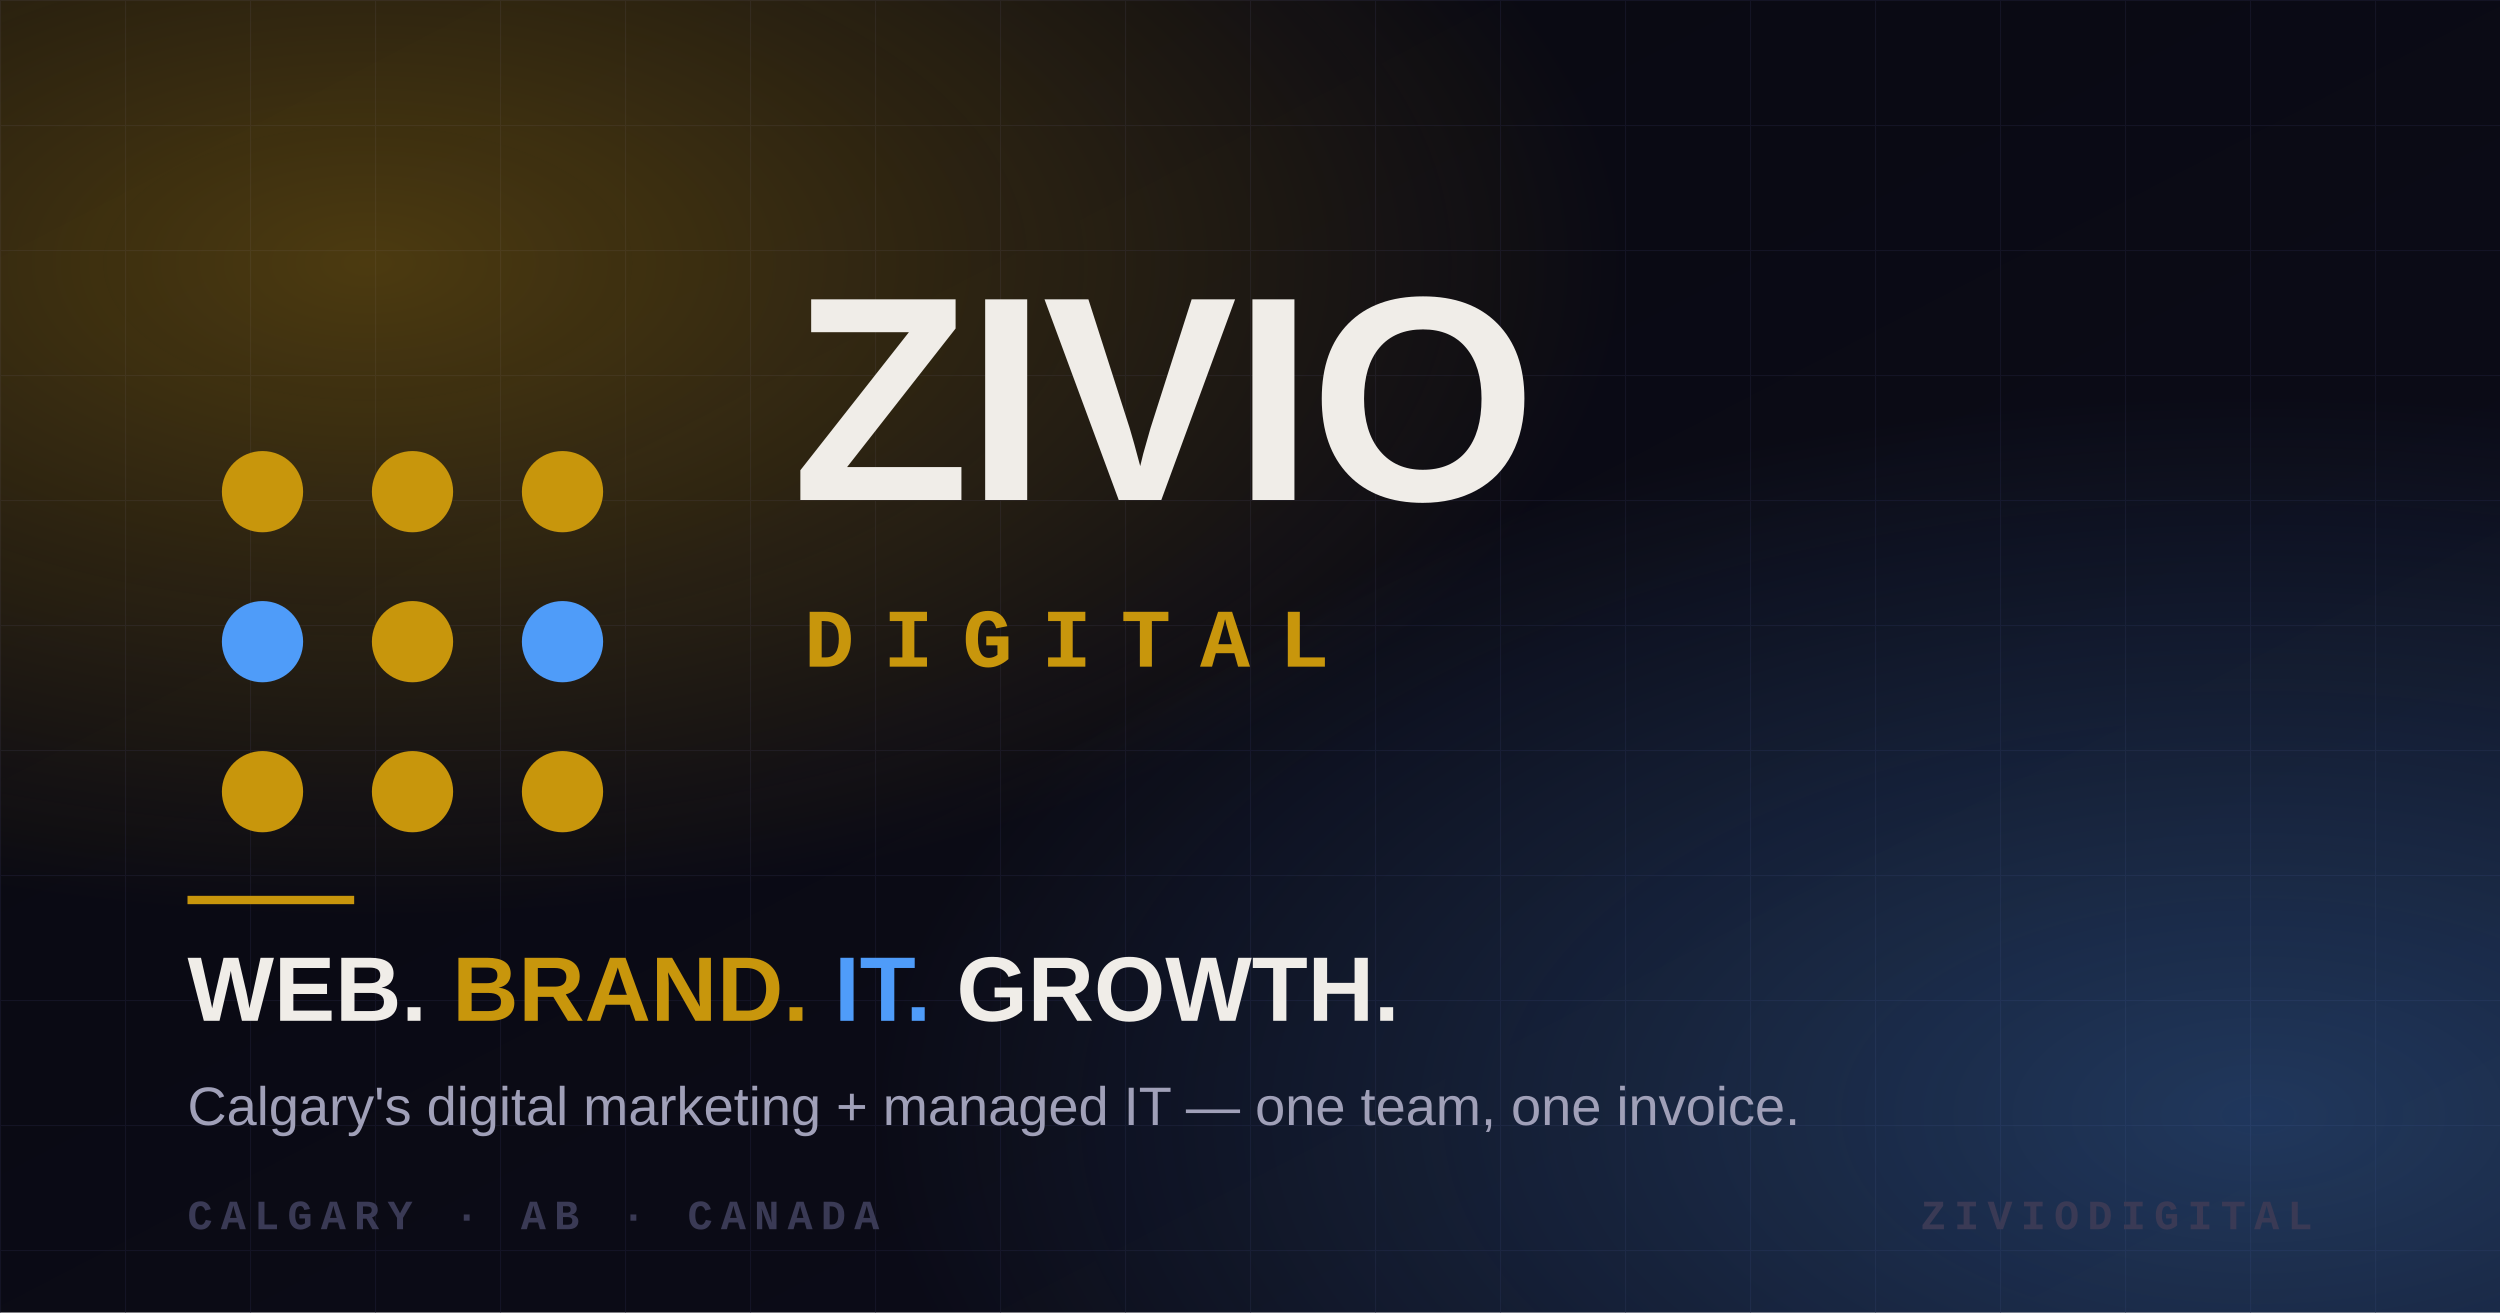
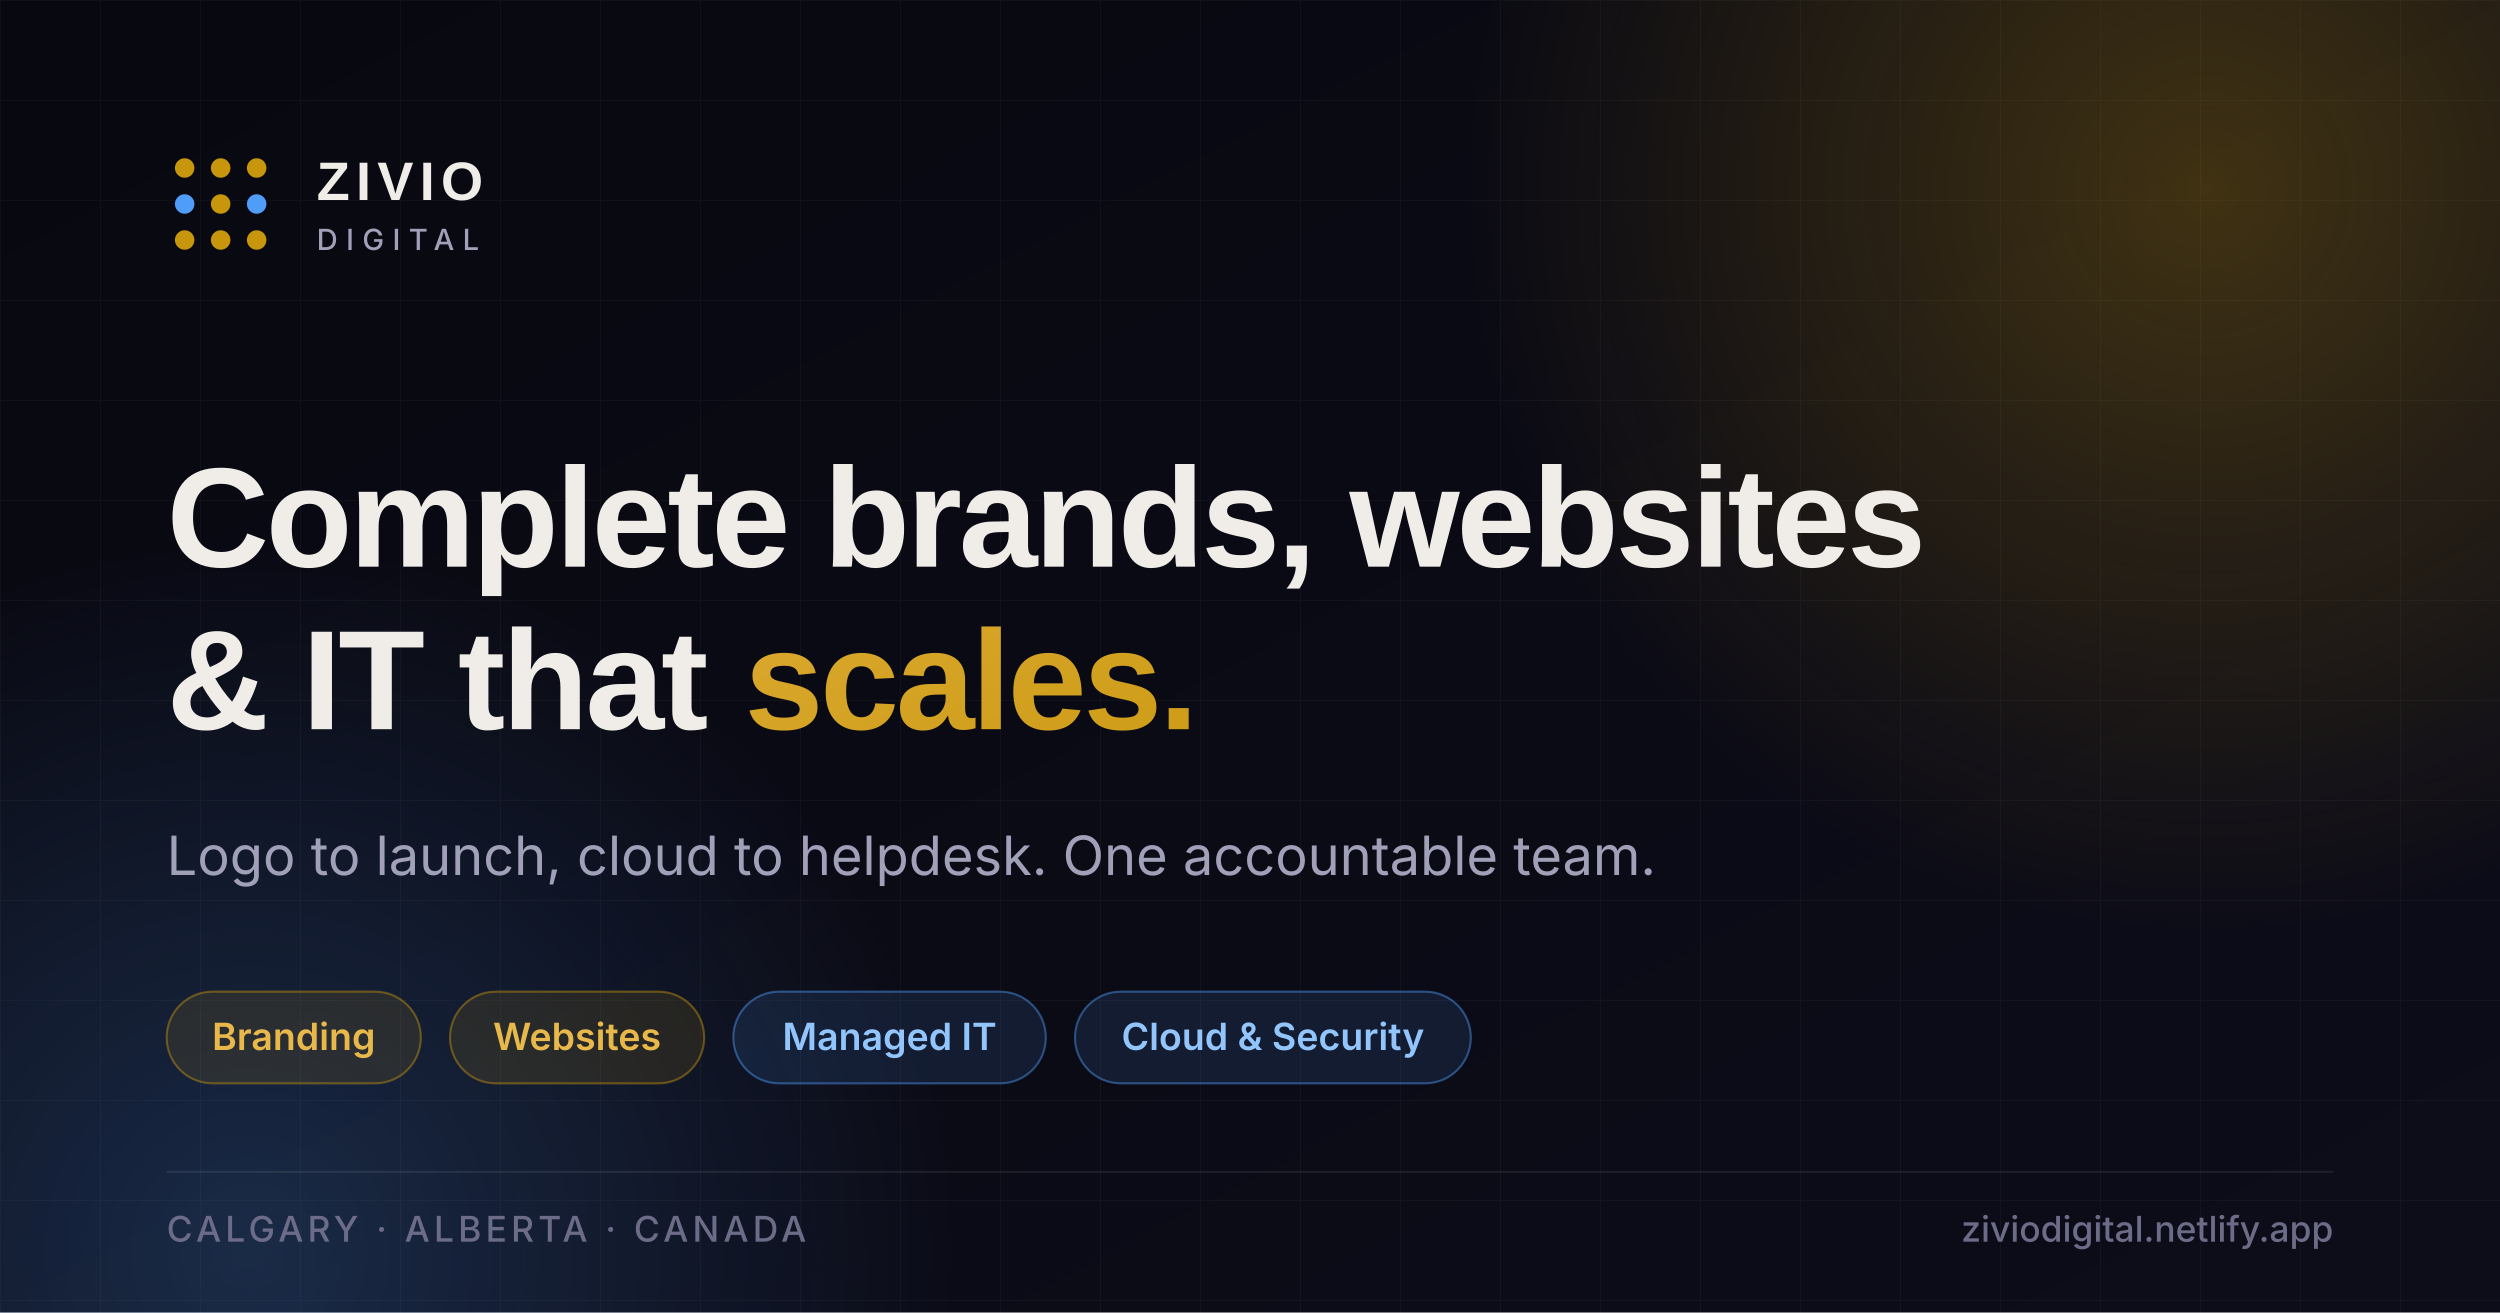
<svg xmlns="http://www.w3.org/2000/svg" viewBox="0 0 1200 630" width="1200" height="630">
  <defs>
+     <style>
+       .head { font-family: 'Plus Jakarta Sans', 'Segoe UI', Arial, sans-serif; }
+       .body { font-family: Inter, 'Segoe UI', Arial, sans-serif; }
+     </style>
    <linearGradient id="bg" x1="0" y1="0" x2="1" y2="1">
      <stop offset="0" stop-color="#080810" />
      <stop offset="1" stop-color="#0d0d1a" />
    </linearGradient>
-     <radialGradient id="orbGold" cx="0.15" cy="0.2" r="0.5">
-       <stop offset="0" stop-color="#c8960c" stop-opacity="0.35" />
+     <linearGradient id="gold" x1="0" y1="0" x2="1" y2="0.3">
+       <stop offset="0" stop-color="#e8b84b" />
+       <stop offset="1" stop-color="#c8960c" />
+     </linearGradient>
+     <radialGradient id="glowGold" cx="0.5" cy="0.5" r="0.5">
+       <stop offset="0" stop-color="#c8960c" stop-opacity="0.28" />
      <stop offset="1" stop-color="#c8960c" stop-opacity="0" />
    </radialGradient>
-     <radialGradient id="orbBlue" cx="0.9" cy="0.85" r="0.55">
-       <stop offset="0" stop-color="#4f9cf9" stop-opacity="0.3" />
+     <radialGradient id="glowBlue" cx="0.5" cy="0.5" r="0.5">
+       <stop offset="0" stop-color="#4f9cf9" stop-opacity="0.22" />
      <stop offset="1" stop-color="#4f9cf9" stop-opacity="0" />
    </radialGradient>
-     <pattern id="grid" width="60" height="60" patternUnits="userSpaceOnUse">
-       <path d="M60 0 L0 0 0 60" fill="none" stroke="#1a1a30" stroke-width="1" />
+     <pattern id="grid" width="48" height="48" patternUnits="userSpaceOnUse">
+       <path d="M48 0H0V48" fill="none" stroke="#ffffff" stroke-opacity="0.035" stroke-width="1" />
    </pattern>
  </defs>
  <rect width="1200" height="630" fill="url(#bg)" />
-   <rect width="1200" height="630" fill="url(#grid)" opacity="0.6" />
-   <rect width="1200" height="630" fill="url(#orbGold)" />
-   <rect width="1200" height="630" fill="url(#orbBlue)" />
-   <g transform="translate(90, 200)">
-     <g transform="scale(3.0)">
+   <rect width="1200" height="630" fill="url(#grid)" />
+   <circle cx="1060" cy="90" r="360" fill="url(#glowGold)" />
+   <circle cx="120" cy="600" r="340" fill="url(#glowBlue)" />
+   <g transform="translate(80 72)">
+     <g transform="scale(0.72)">
      <circle cx="12" cy="12" r="6.5" fill="#c8960c" />
      <circle cx="36" cy="12" r="6.5" fill="#c8960c" />
      <circle cx="60" cy="12" r="6.5" fill="#c8960c" />
      <circle cx="12" cy="36" r="6.5" fill="#4f9cf9" />
      <circle cx="36" cy="36" r="6.5" fill="#c8960c" />
      <circle cx="60" cy="36" r="6.5" fill="#4f9cf9" />
      <circle cx="12" cy="60" r="6.5" fill="#c8960c" />
      <circle cx="36" cy="60" r="6.5" fill="#c8960c" />
      <circle cx="60" cy="60" r="6.5" fill="#c8960c" />
    </g>
+     <text x="72" y="24" class="head" font-size="26" font-weight="800" fill="#f0ede8" letter-spacing="3">ZIVIO</text>
+     <text x="72" y="48" class="body" font-size="14" font-weight="500" fill="#a0a0b8" letter-spacing="4">DIGITAL</text>
  </g>
-   <g transform="translate(380, 240)">
-     <text x="0" y="0" font-family="'Syne','Helvetica Neue',Arial,sans-serif" font-weight="800" font-size="140" fill="#f0ede8" letter-spacing="-2">ZIVIO</text>
-     <text x="6" y="80" font-family="'Space Mono','Courier New',monospace" font-weight="700" font-size="40" fill="#c8960c" letter-spacing="14">DIGITAL</text>
+   <text class="head" font-size="68" font-weight="800" fill="#f0ede8" letter-spacing="-1.5">
+     <tspan x="80" y="272">Complete brands, websites</tspan>
+     <tspan x="80" y="350">&amp; IT that <tspan fill="url(#gold)">scales.</tspan>
+     </tspan>
+   </text>
+   <text x="80" y="420" class="body" font-size="26" fill="#a0a0b8">Logo to launch, cloud to helpdesk. One accountable team.</text>
+   <g class="body" font-size="18" font-weight="600">
+     <rect x="80" y="476" width="122" height="44" rx="22" fill="#c8960c" fill-opacity="0.12" stroke="#c8960c" stroke-opacity="0.45" />
+     <text x="141" y="504" text-anchor="middle" fill="#e8b84b">Branding</text>
+     <rect x="216" y="476" width="122" height="44" rx="22" fill="#c8960c" fill-opacity="0.12" stroke="#c8960c" stroke-opacity="0.45" />
+     <text x="277" y="504" text-anchor="middle" fill="#e8b84b">Websites</text>
+     <rect x="352" y="476" width="150" height="44" rx="22" fill="#4f9cf9" fill-opacity="0.12" stroke="#4f9cf9" stroke-opacity="0.45" />
+     <text x="427" y="504" text-anchor="middle" fill="#93c5fd">Managed IT</text>
+     <rect x="516" y="476" width="190" height="44" rx="22" fill="#4f9cf9" fill-opacity="0.12" stroke="#4f9cf9" stroke-opacity="0.45" />
+     <text x="611" y="504" text-anchor="middle" fill="#93c5fd">Cloud &amp; Security</text>
  </g>
-   <rect x="90" y="430" width="80" height="4" fill="#c8960c" />
-   <text x="90" y="490" font-family="'Syne','Helvetica Neue',Arial,sans-serif" font-weight="700" font-size="44" fill="#f0ede8">
-     WEB. <tspan fill="#c8960c">BRAND.</tspan>
-     <tspan fill="#4f9cf9">IT.</tspan> GROWTH.
-   </text>
-   <text x="90" y="540" font-family="'DM Sans','Helvetica Neue',Arial,sans-serif" font-weight="400" font-size="26" fill="#a0a0b8">
-     Calgary's digital marketing + managed IT — one team, one invoice.
-   </text>
-   <text x="90" y="590" font-family="'Space Mono','Courier New',monospace" font-weight="700" font-size="20" fill="#3a3a55" letter-spacing="4">CALGARY · AB · CANADA</text>
-   <text x="1110" y="590" text-anchor="end" font-family="'Space Mono','Courier New',monospace" font-weight="700" font-size="20" fill="#3a3a55" letter-spacing="4">ZIVIODIGITAL</text>
+   <rect x="80" y="562" width="1040" height="1" fill="#ffffff" fill-opacity="0.08" />
+   <text x="80" y="596" class="body" font-size="17" font-weight="500" fill="#6c6c88" letter-spacing="2">CALGARY · ALBERTA · CANADA</text>
+   <text x="1120" y="596" class="body" font-size="17" font-weight="500" fill="#6c6c88" text-anchor="end">ziviodigital.netlify.app</text>
</svg>
